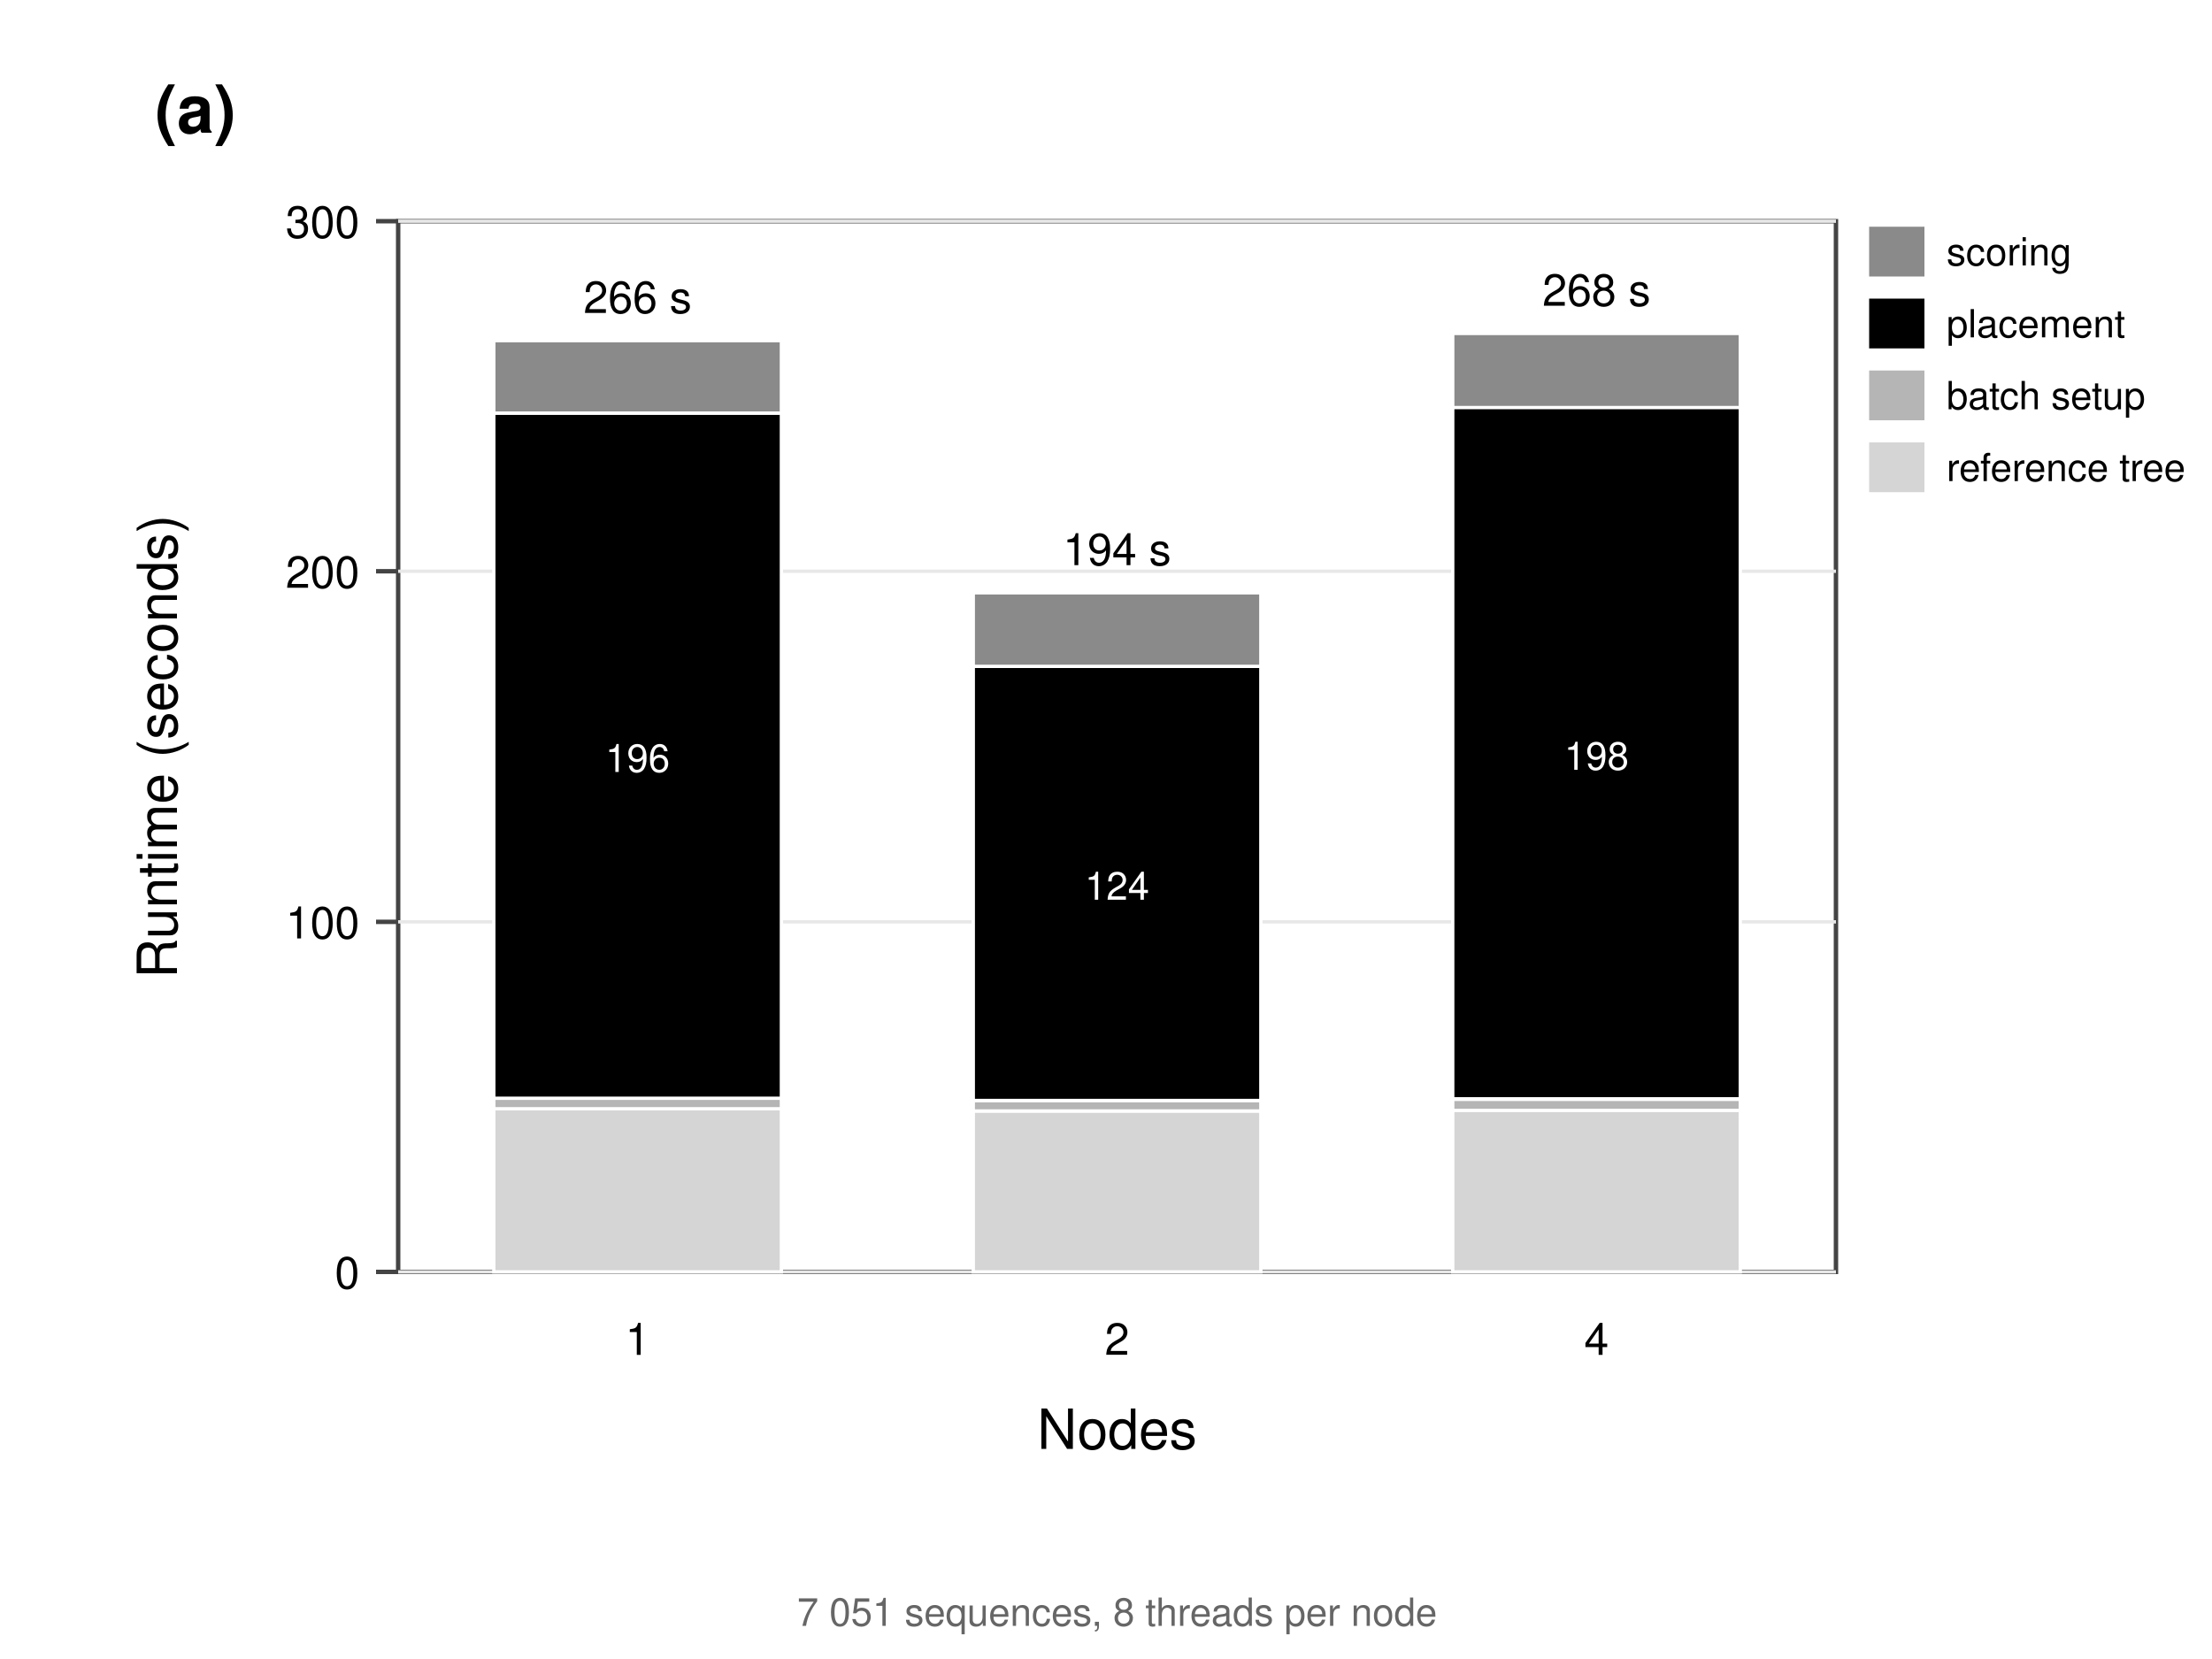
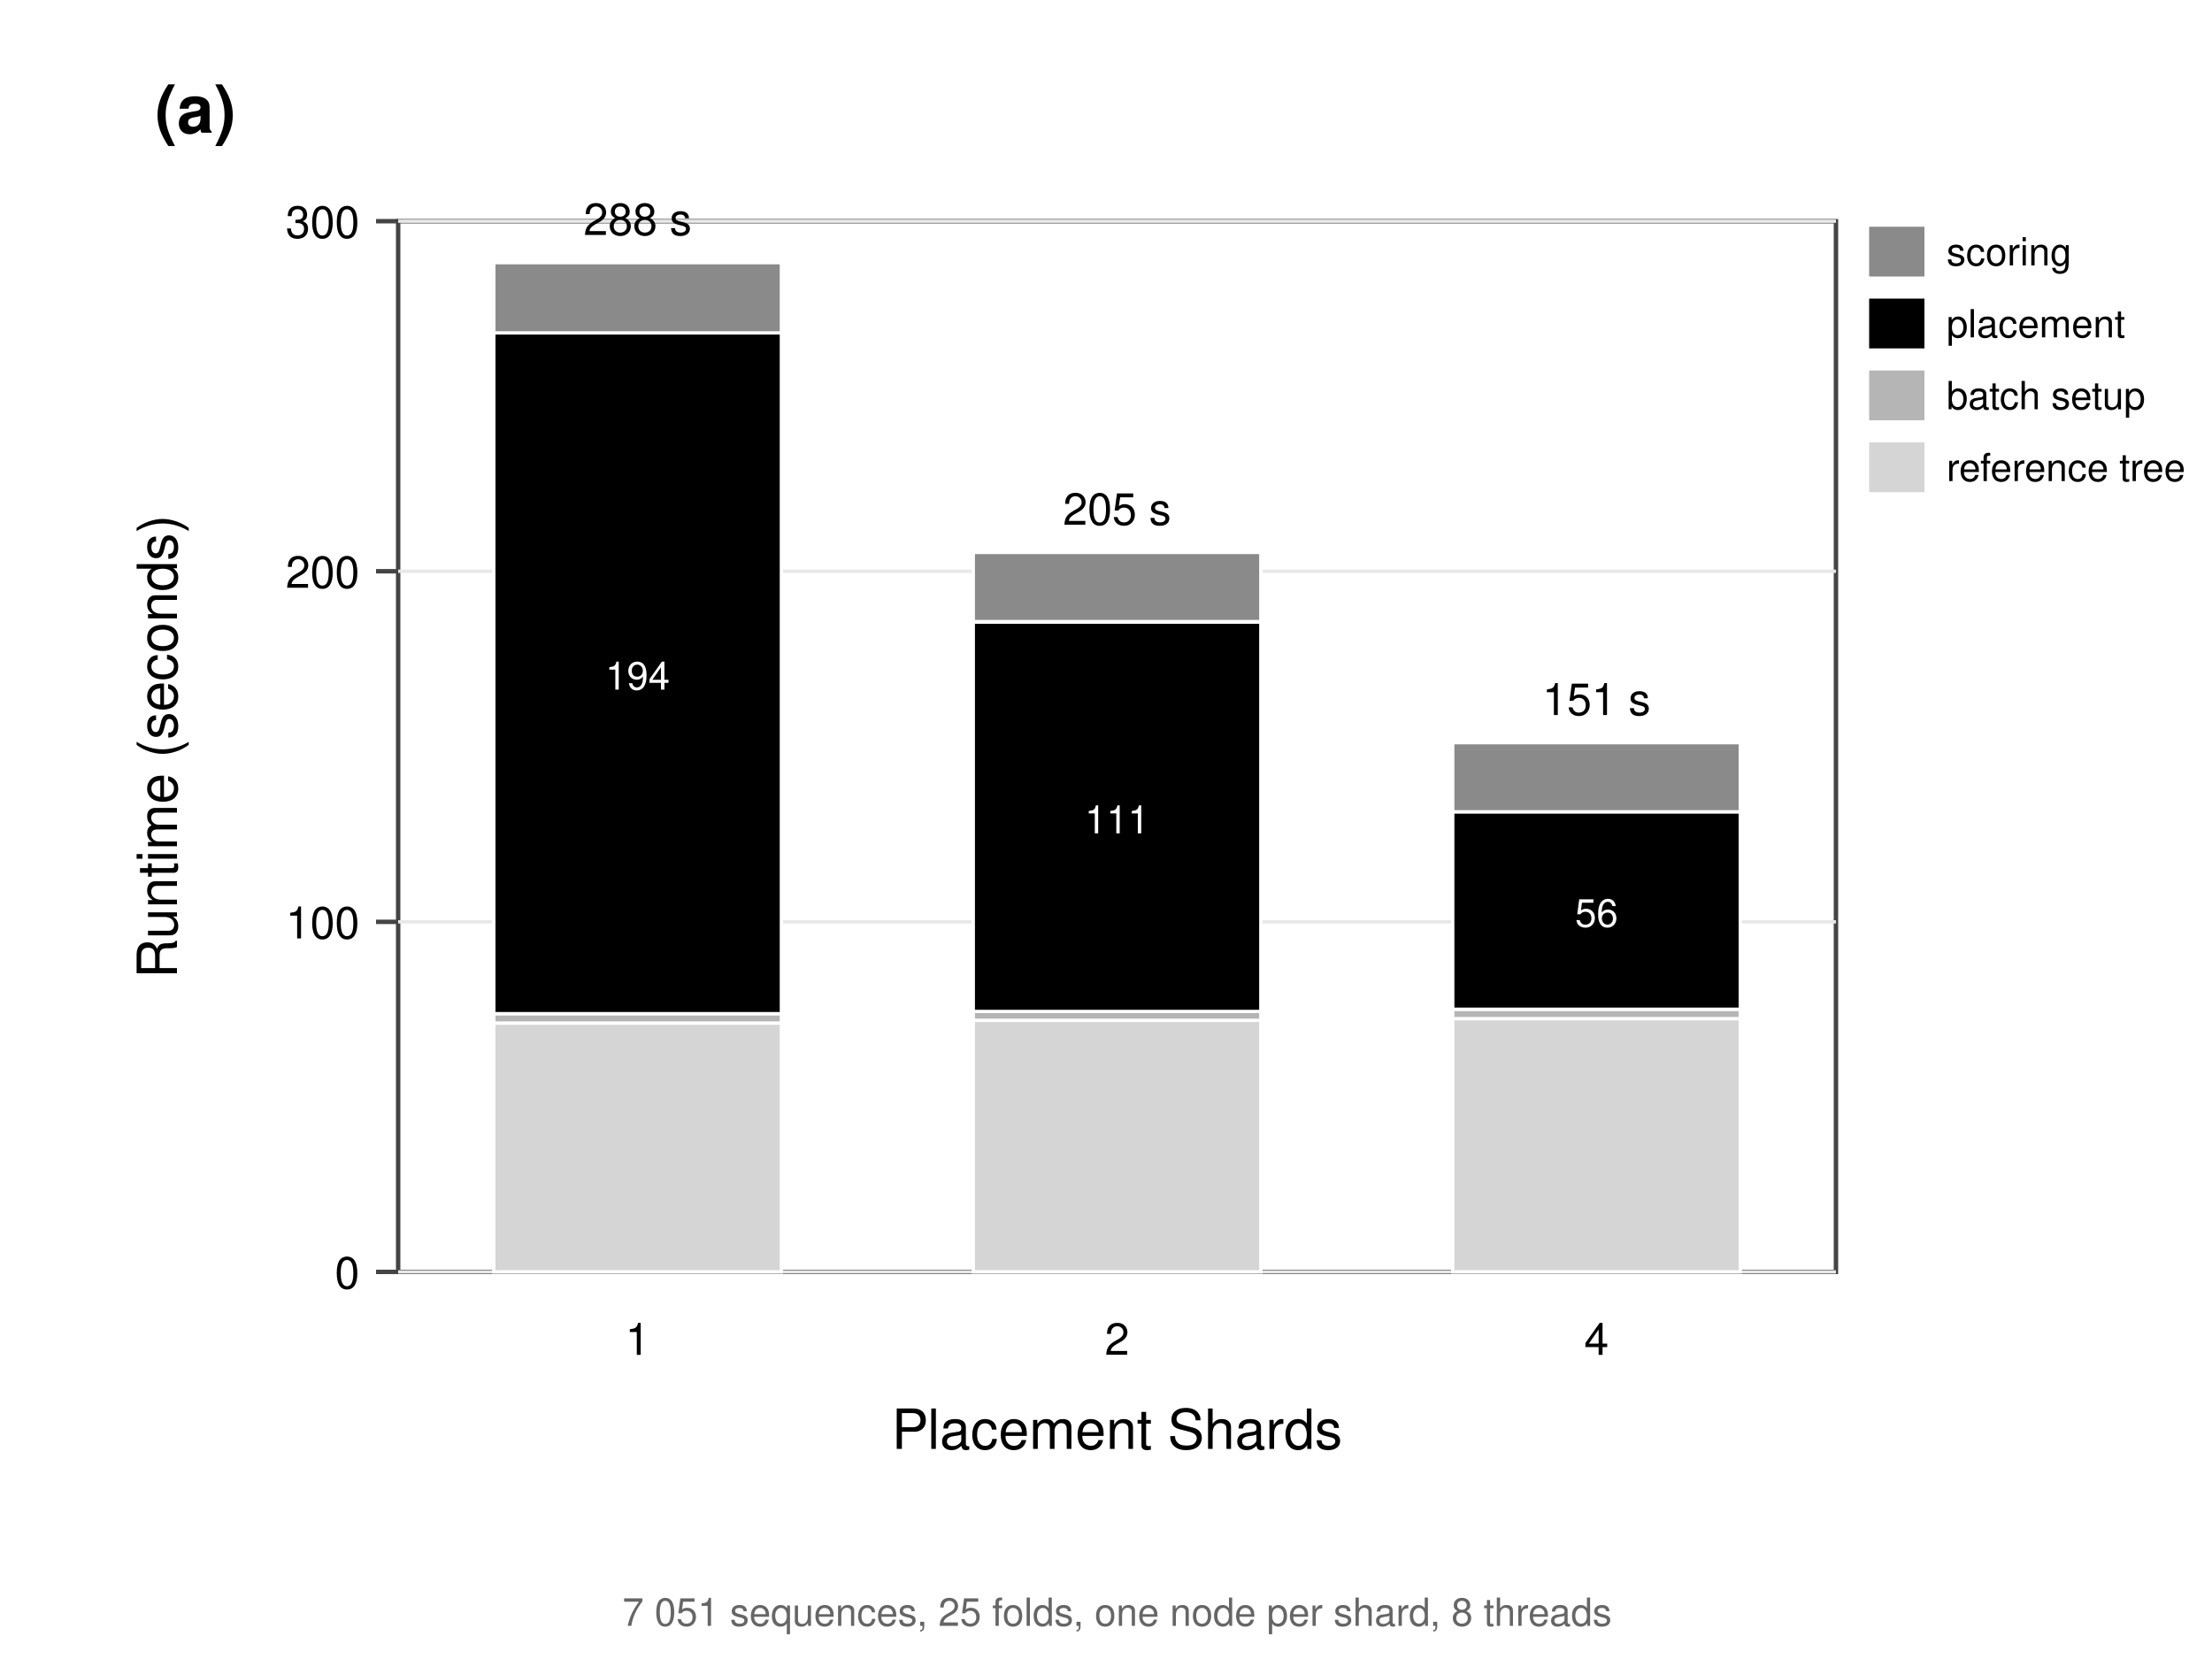
<svg xmlns="http://www.w3.org/2000/svg" width="400" height="300" viewBox="0 0 400 300" font-family="Helvetica,Arial,sans-serif">
  <rect width="400" height="300" fill="#fff" />
  <rect x="72" y="40" width="260" height="190" fill="none" stroke="#444" stroke-width="0.8" />
  <text x="28.0" y="24.0" font-size="12" fill="#000" font-weight="bold" text-anchor="start">(a)</text>
-   <text x="202.0" y="262.0" font-size="10" fill="#000" font-weight="normal" text-anchor="middle">Nodes</text>
+   <text x="202.0" y="262.0" font-size="10" fill="#000" font-weight="normal" text-anchor="middle">Placement Shards</text>
  <text x="32.0" y="135.0" font-size="10" fill="#000" font-weight="normal" text-anchor="middle" transform="rotate(-90 32.0 135.0)">Runtime (seconds)</text>
  <line x1="72" y1="230.0" x2="332" y2="230.0" stroke="#e8e8e8" stroke-width="0.6" />
  <line x1="68" y1="230.0" x2="72" y2="230.0" stroke="#444" stroke-width="0.8" />
  <text x="65.0" y="233.0" font-size="8" fill="#000" font-weight="normal" text-anchor="end">0</text>
  <line x1="72" y1="166.7" x2="332" y2="166.7" stroke="#e8e8e8" stroke-width="0.6" />
  <line x1="68" y1="166.7" x2="72" y2="166.7" stroke="#444" stroke-width="0.8" />
  <text x="65.0" y="169.7" font-size="8" fill="#000" font-weight="normal" text-anchor="end">100</text>
  <line x1="72" y1="103.3" x2="332" y2="103.3" stroke="#e8e8e8" stroke-width="0.6" />
  <line x1="68" y1="103.3" x2="72" y2="103.3" stroke="#444" stroke-width="0.8" />
  <text x="65.0" y="106.3" font-size="8" fill="#000" font-weight="normal" text-anchor="end">200</text>
  <line x1="72" y1="40.0" x2="332" y2="40.0" stroke="#e8e8e8" stroke-width="0.6" />
  <line x1="68" y1="40.0" x2="72" y2="40.0" stroke="#444" stroke-width="0.8" />
  <text x="65.0" y="43.0" font-size="8" fill="#000" font-weight="normal" text-anchor="end">300</text>
-   <rect x="89.3" y="200.5" width="52" height="29.5" fill="#d5d5d5" stroke="#fff" stroke-width="0.6" />
-   <rect x="89.3" y="198.5" width="52" height="2.0" fill="#b5b5b5" stroke="#fff" stroke-width="0.6" />
-   <rect x="89.3" y="74.7" width="52" height="123.9" fill="#000000" stroke="#fff" stroke-width="0.6" />
-   <rect x="89.3" y="61.6" width="52" height="13.1" fill="#8a8a8a" stroke="#fff" stroke-width="0.6" />
+   <rect x="89.3" y="185.0" width="52" height="45.0" fill="#d5d5d5" stroke="#fff" stroke-width="0.6" />
+   <rect x="89.3" y="183.3" width="52" height="1.7" fill="#b5b5b5" stroke="#fff" stroke-width="0.6" />
+   <rect x="89.3" y="60.1" width="52" height="123.2" fill="#000000" stroke="#fff" stroke-width="0.6" />
+   <rect x="89.3" y="47.5" width="52" height="12.7" fill="#8a8a8a" stroke="#fff" stroke-width="0.6" />
  <text x="115.3" y="245.0" font-size="8" fill="#000" font-weight="normal" text-anchor="middle">1</text>
-   <text x="115.3" y="56.6" font-size="8" fill="#000" font-weight="normal" text-anchor="middle">266 s</text>
-   <text x="115.3" y="139.6" font-size="7" fill="#fff" font-weight="normal" text-anchor="middle">196</text>
-   <rect x="176.0" y="200.9" width="52" height="29.1" fill="#d5d5d5" stroke="#fff" stroke-width="0.6" />
-   <rect x="176.0" y="199.0" width="52" height="1.9" fill="#b5b5b5" stroke="#fff" stroke-width="0.6" />
-   <rect x="176.0" y="120.5" width="52" height="78.5" fill="#000000" stroke="#fff" stroke-width="0.6" />
-   <rect x="176.0" y="107.2" width="52" height="13.3" fill="#8a8a8a" stroke="#fff" stroke-width="0.6" />
+   <text x="115.3" y="42.5" font-size="8" fill="#000" font-weight="normal" text-anchor="middle">288 s</text>
+   <text x="115.3" y="124.7" font-size="7" fill="#fff" font-weight="normal" text-anchor="middle">194</text>
+   <rect x="176.0" y="184.5" width="52" height="45.5" fill="#d5d5d5" stroke="#fff" stroke-width="0.6" />
+   <rect x="176.0" y="182.9" width="52" height="1.6" fill="#b5b5b5" stroke="#fff" stroke-width="0.6" />
+   <rect x="176.0" y="112.5" width="52" height="70.4" fill="#000000" stroke="#fff" stroke-width="0.6" />
+   <rect x="176.0" y="99.9" width="52" height="12.5" fill="#8a8a8a" stroke="#fff" stroke-width="0.6" />
  <text x="202.0" y="245.0" font-size="8" fill="#000" font-weight="normal" text-anchor="middle">2</text>
-   <text x="202.0" y="102.2" font-size="8" fill="#000" font-weight="normal" text-anchor="middle">194 s</text>
-   <text x="202.0" y="162.7" font-size="7" fill="#fff" font-weight="normal" text-anchor="middle">124</text>
-   <rect x="262.7" y="200.7" width="52" height="29.3" fill="#d5d5d5" stroke="#fff" stroke-width="0.6" />
-   <rect x="262.7" y="198.8" width="52" height="2.0" fill="#b5b5b5" stroke="#fff" stroke-width="0.6" />
-   <rect x="262.7" y="73.6" width="52" height="125.1" fill="#000000" stroke="#fff" stroke-width="0.6" />
-   <rect x="262.7" y="60.3" width="52" height="13.4" fill="#8a8a8a" stroke="#fff" stroke-width="0.6" />
+   <text x="202.0" y="94.9" font-size="8" fill="#000" font-weight="normal" text-anchor="middle">205 s</text>
+   <text x="202.0" y="150.7" font-size="7" fill="#fff" font-weight="normal" text-anchor="middle">111</text>
+   <rect x="262.7" y="184.2" width="52" height="45.8" fill="#d5d5d5" stroke="#fff" stroke-width="0.6" />
+   <rect x="262.7" y="182.5" width="52" height="1.7" fill="#b5b5b5" stroke="#fff" stroke-width="0.6" />
+   <rect x="262.7" y="146.8" width="52" height="35.7" fill="#000000" stroke="#fff" stroke-width="0.6" />
+   <rect x="262.7" y="134.3" width="52" height="12.5" fill="#8a8a8a" stroke="#fff" stroke-width="0.6" />
  <text x="288.7" y="245.0" font-size="8" fill="#000" font-weight="normal" text-anchor="middle">4</text>
-   <text x="288.7" y="55.3" font-size="8" fill="#000" font-weight="normal" text-anchor="middle">268 s</text>
-   <text x="288.7" y="139.2" font-size="7" fill="#fff" font-weight="normal" text-anchor="middle">198</text>
+   <text x="288.7" y="129.3" font-size="8" fill="#000" font-weight="normal" text-anchor="middle">151 s</text>
+   <text x="288.7" y="167.6" font-size="7" fill="#fff" font-weight="normal" text-anchor="middle">56</text>
  <rect x="338" y="41" width="10" height="9" fill="#8a8a8a" />
  <text x="352.0" y="48.0" font-size="7" fill="#000" font-weight="normal" text-anchor="start">scoring</text>
  <rect x="338" y="54" width="10" height="9" fill="#000000" />
  <text x="352.0" y="61.0" font-size="7" fill="#000" font-weight="normal" text-anchor="start">placement</text>
  <rect x="338" y="67" width="10" height="9" fill="#b5b5b5" />
  <text x="352.0" y="74.0" font-size="7" fill="#000" font-weight="normal" text-anchor="start">batch setup</text>
  <rect x="338" y="80" width="10" height="9" fill="#d5d5d5" />
  <text x="352.0" y="87.0" font-size="7" fill="#000" font-weight="normal" text-anchor="start">reference tree</text>
-   <text x="202.0" y="294.0" font-size="7" fill="#666" font-weight="normal" text-anchor="middle">7 051 sequences, 8 threads per node</text>
+   <text x="202.0" y="294.0" font-size="7" fill="#666" font-weight="normal" text-anchor="middle">7 051 sequences, 25 folds, one node per shard, 8 threads</text>
</svg>
